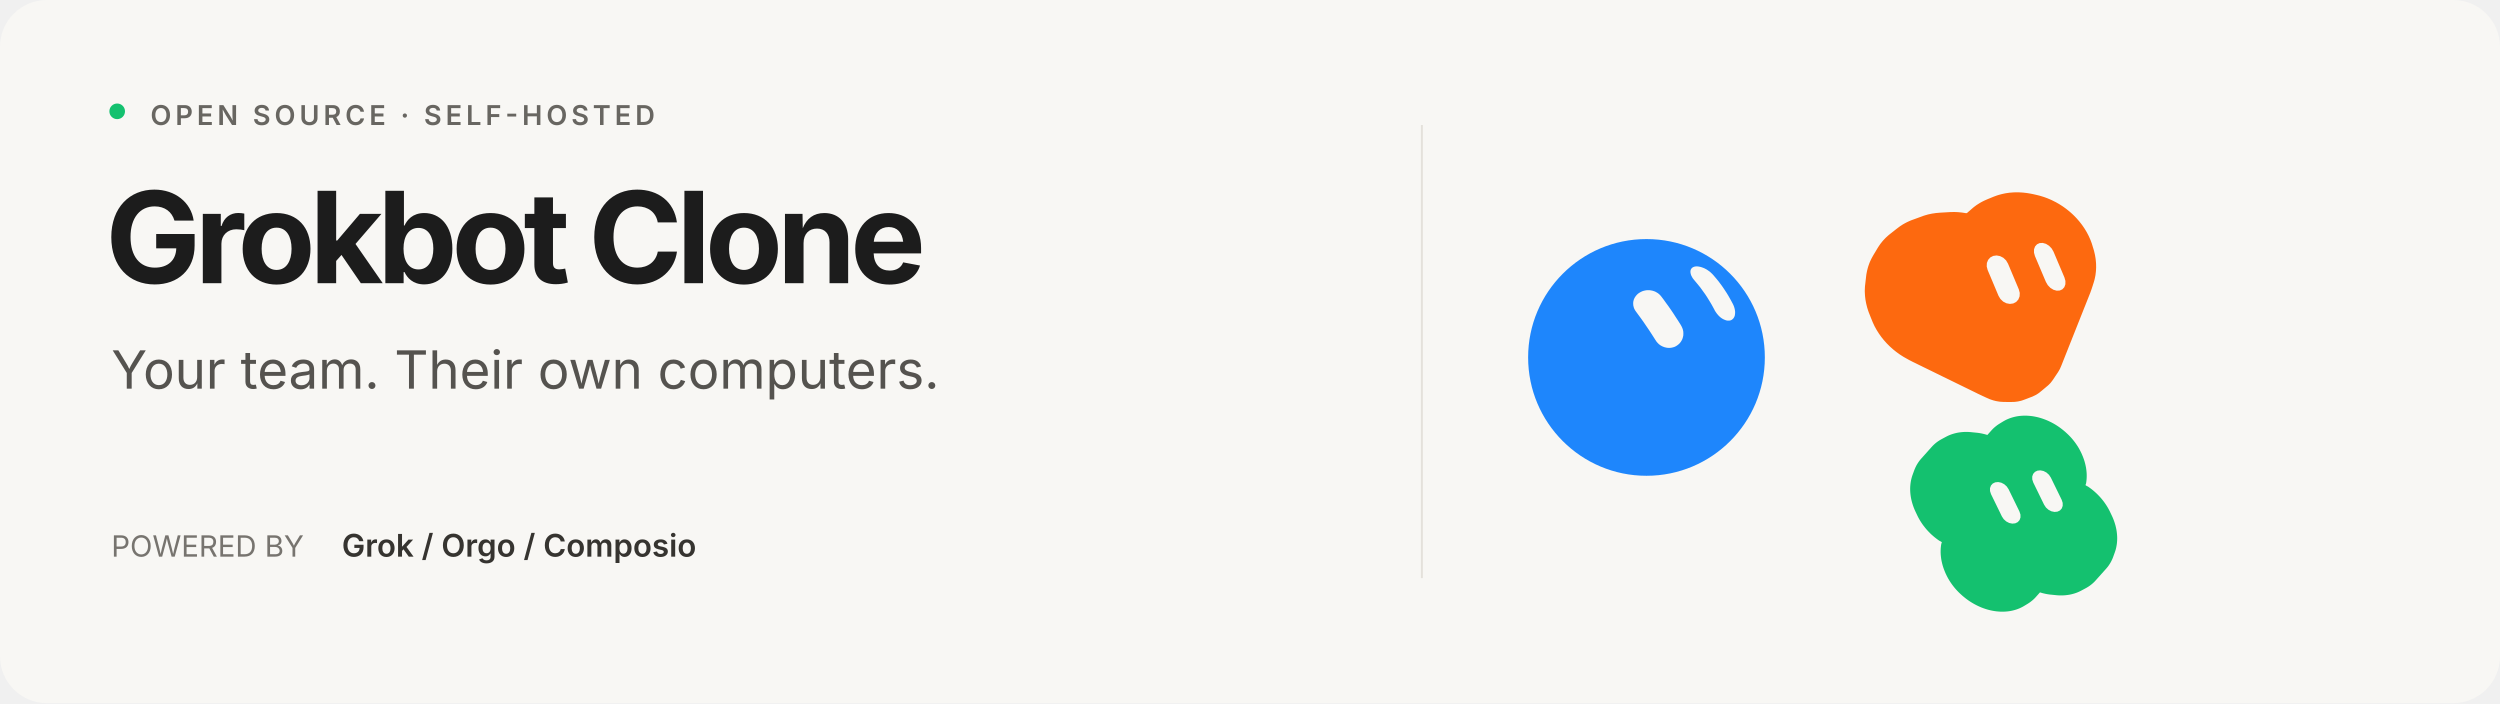
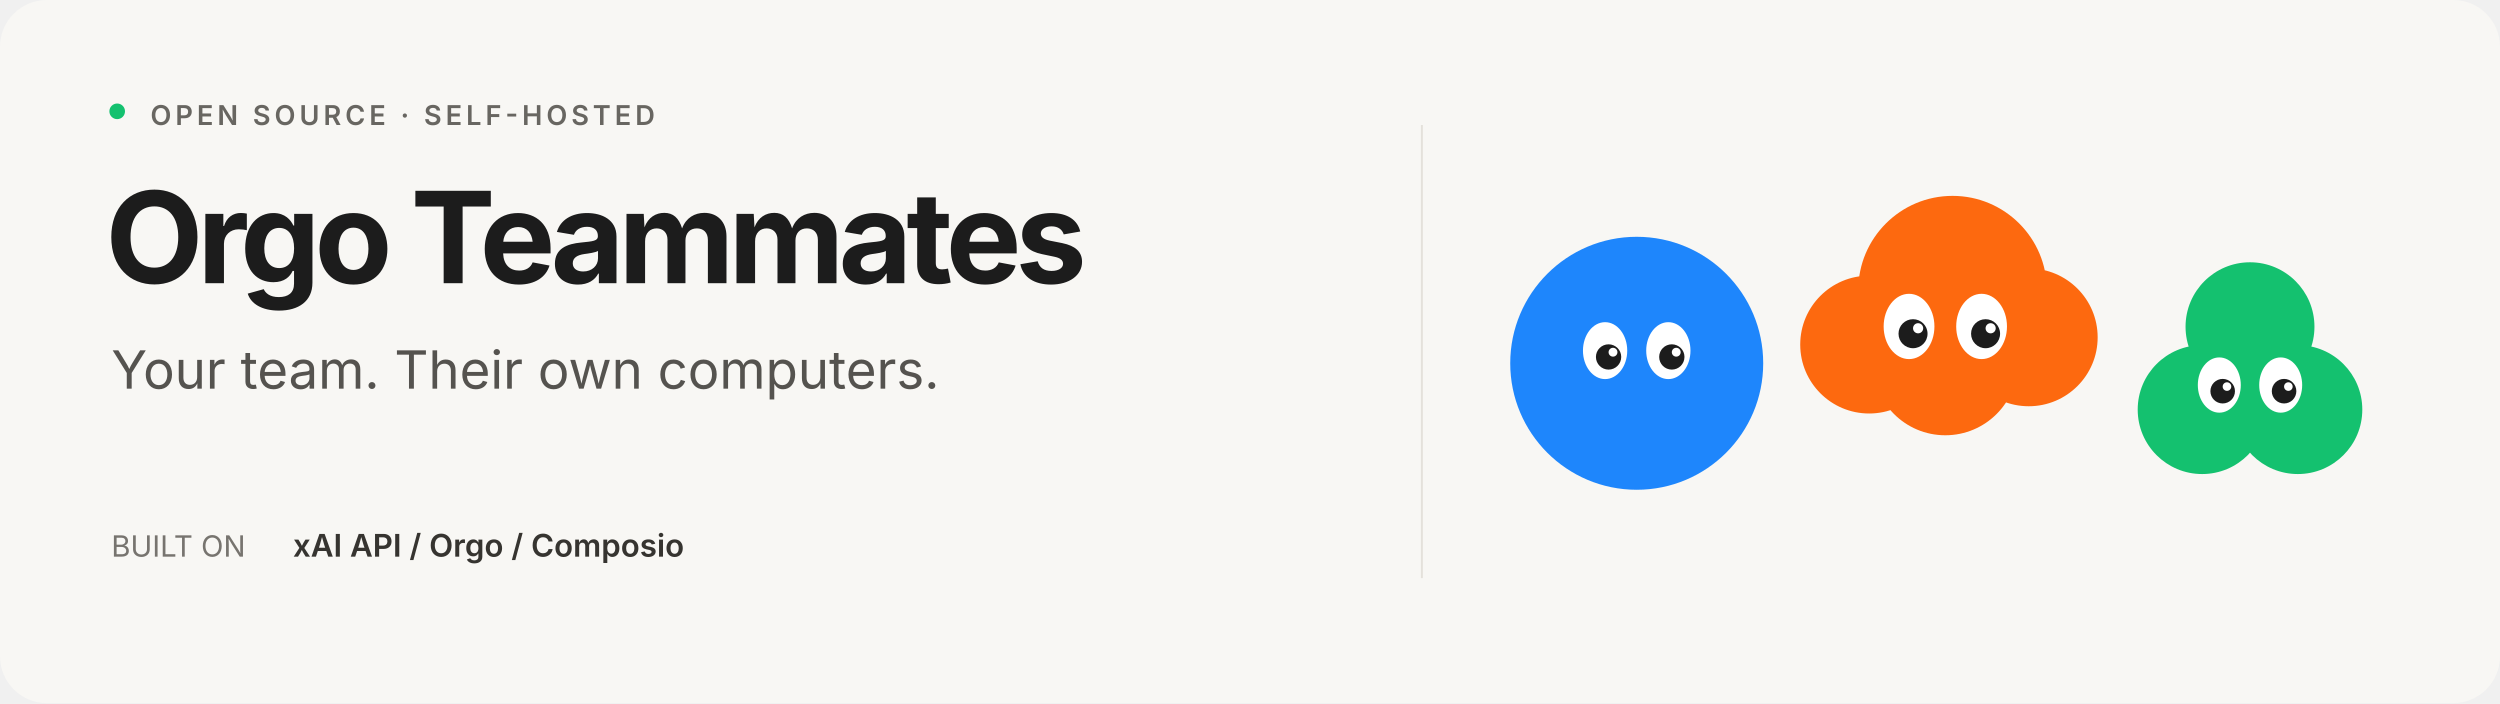
<svg xmlns="http://www.w3.org/2000/svg" width="1280" height="360" viewBox="0 0 1280 360" role="img" aria-labelledby="title desc">
  <rect width="1280" height="360" rx="24" fill="#F8F7F4" />
  <g font-family="Inter, -apple-system, BlinkMacSystemFont, 'Segoe UI', sans-serif">
    <rect x="56" y="53" width="8" height="8" rx="4" fill="#14C16F" />
    <text x="77" y="64" font-size="14" font-weight="600" letter-spacing="2" fill="#686661">OPEN SOURCE · SELF-HOSTED</text>
-     <text x="54" y="145" font-size="65" font-weight="700" letter-spacing="-3" fill="#1C1C1C">Grokbot Clone</text>
+     <text x="54" y="145" font-size="65" font-weight="700" letter-spacing="-3" fill="#1C1C1C">Orgo Teammates</text>
    <text x="57" y="199" font-size="27" fill="#55534F">Your team. Their own computers.</text>
-     <text x="57" y="285" font-size="15" fill="#77746F">POWERED BY</text>
-     <text x="175" y="285" font-size="16" font-weight="600" fill="#363430">Grok  /  Orgo  /  Composio</text>
+     <text x="57" y="285" font-size="15" fill="#77746F">BUILT ON</text>
+     <text x="150" y="285" font-size="16" font-weight="600" fill="#363430">xAI API  /  Orgo  /  Composio</text>
  </g>
  <path d="M728 64V296" stroke="#E4E1DB" />
-   <svg x="742" y="82" width="202" height="202" viewBox="0 0 55.2 55.2">
-     <path d="M44.16 27.6A16.56 16.56 0 0 0 27.6 11.04A16.56 16.56 0 0 0 11.04 27.6A16.56 16.56 0 0 0 27.6 44.16A16.56 16.56 0 0 0 44.16 27.6ZM32.43 25.38L32.57 25.14L32.66 24.91L32.71 24.72L32.75 24.53L32.76 24.28L32.75 24L32.7 23.74L32.62 23.5L32.52 23.28L32.4 23.06L32.01 22.44L31.74 22.03L31.34 21.41L31.07 21.01L30.66 20.42L30.38 20.04L29.97 19.47L29.69 19.1L29.54 18.92L29.37 18.75L29.18 18.6L28.96 18.47L28.87 18.42L28.71 18.35L28.46 18.27L28.27 18.23L28.08 18.2L27.81 18.19L27.63 18.2L27.53 18.21L27.28 18.26L27.04 18.33L26.82 18.43L26.61 18.55L26.42 18.68L26.25 18.84L26.09 19.03L25.95 19.24L25.89 19.36L25.82 19.53L25.76 19.77L25.75 19.84L25.74 19.98L25.74 20.11L25.76 20.36L25.84 20.66L25.9 20.81L26.01 21.01L26.14 21.2L26.55 21.76L26.83 22.14L27.24 22.72L27.51 23.12L27.92 23.72L28.19 24.13L28.59 24.75L28.85 25.16L28.99 25.37L29.15 25.56L29.33 25.74L29.54 25.9L29.77 26.03L29.93 26.1L30.15 26.18L30.47 26.25L30.62 26.26L30.76 26.27L31.03 26.25L31.28 26.2L31.51 26.13L31.72 26.03L31.92 25.9L32.11 25.75L32.28 25.58L32.43 25.38ZM38.52 22.33L38.73 22.41L38.92 22.45L39.09 22.45L39.26 22.44L39.41 22.4L39.54 22.33L39.67 22.23L39.78 22.11L39.87 21.96L39.91 21.87L39.95 21.77L39.99 21.52L40 21.33L40 21.19L39.97 20.96L39.92 20.73L39.85 20.5L39.76 20.27L39.65 20.05L39.42 19.62L39.06 18.98L38.81 18.57L38.41 17.96L38.14 17.57L37.71 16.99L37.41 16.62L36.95 16.08L36.79 15.91L36.61 15.74L36.48 15.62L36.2 15.42L35.97 15.27L35.83 15.2L35.7 15.13L35.63 15.1L35.39 15.01L35.21 14.95L35.08 14.92L34.86 14.88L34.66 14.86L34.48 14.87L34.31 14.9L34.17 14.95L34.04 15.02L33.93 15.11L33.85 15.23L33.82 15.28L33.78 15.37L33.75 15.52L33.75 15.64L33.76 15.77L33.8 15.95L33.84 16.08L33.87 16.15L33.97 16.35L34.08 16.53L34.22 16.71L34.37 16.89L34.67 17.25L35.12 17.8L35.4 18.19L35.82 18.77L36.09 19.18L36.47 19.8L36.72 20.22L37.07 20.86L37.18 21.08L37.32 21.29L37.47 21.5L37.64 21.7L37.83 21.89L38.02 22.05L38.17 22.15L38.32 22.24L38.52 22.33Z" fill="#1E86FC" fill-rule="evenodd" />
+   <svg x="770" y="118" width="136" height="136" viewBox="8 8 84 84">
+     <path d="M10 50a40 40 0 1 0 80 0a40 40 0 1 0 -80 0Z" fill="#1E86FC" />
+     <ellipse cx="40" cy="46" rx="7" ry="9" fill="#FFFFFF" />
+     <circle cx="41.1" cy="48" r="4" fill="#1C1C1C" />
+     <circle cx="42.5" cy="46.5" r="1.4" fill="#FFFFFF" />
+     <ellipse cx="60" cy="46" rx="7" ry="9" fill="#FFFFFF" />
+     <circle cx="61.1" cy="48" r="4" fill="#1C1C1C" />
+     <circle cx="62.5" cy="46.5" r="1.4" fill="#FFFFFF" />
  </svg>
-   <svg x="925" y="60" width="190" height="190" viewBox="-14.4 -14.4 172.8 172.8">
-     <path d="M115.83 72 115.6 72.57 115.38 73.14 115.15 73.7 114.93 74.25 114.71 74.8 114.5 75.34 114.28 75.89 114.07 76.42 113.86 76.95 113.65 77.48 113.44 78.01 113.23 78.53 113.03 79.05 112.82 79.57 112.62 80.08 112.42 80.59 112.21 81.1 112.01 81.61 111.81 82.11 111.61 82.61 111.41 83.12 111.21 83.62 111.02 84.11 110.82 84.61 110.62 85.11 110.42 85.61 110.23 86.1 110.03 86.6 109.83 87.09 109.64 87.59 109.44 88.09 109.24 88.58 109.05 89.08 108.85 89.58 108.65 90.07 108.45 90.57 108.25 91.07 108.05 91.58 107.85 92.08 107.65 92.58 107.45 93.09 107.25 93.6 107.05 94.11 106.84 94.63 106.64 95.14 106.43 95.66 106.22 96.19 106.01 96.71 105.8 97.24 105.59 97.78 105.38 98.31 105.16 98.86 104.95 99.4 104.73 99.95 104.51 100.51 104.29 101.07 104.05 101.63 103.81 102.19 103.57 102.75 103.28 103.28 102.98 103.8 102.67 104.32 102.34 104.82 102 105.32 101.66 105.83 101.32 106.33 100.98 106.85 100.64 107.36 100.29 107.88 99.92 108.38 99.54 108.88 99.15 109.37 98.72 109.81 98.29 110.25 97.83 110.66 97.36 111.05 96.89 111.45 96.42 111.84 95.94 112.24 95.46 112.64 94.98 113.04 94.49 113.43 94.01 113.83 93.5 114.2 92.98 114.54 92.45 114.87 91.89 115.15 91.33 115.42 90.77 115.69 90.19 115.91 89.61 116.13 89.03 116.35 88.45 116.58 87.86 116.8 87.28 117.02 86.7 117.23 86.11 117.44 85.52 117.63 84.91 117.77 84.3 117.91 83.69 118.02 83.07 118.1 82.45 118.17 81.82 118.19 81.19 118.21 80.57 118.22 79.94 118.22 79.32 118.21 78.7 118.21 78.08 118.2 77.47 118.2 76.85 118.17 76.24 118.13 75.63 118.09 75.02 118 74.41 117.9 73.8 117.79 73.2 117.64 72.6 117.49 72 117.3 71.41 117.1 70.82 116.9 70.25 116.64 69.67 116.39 69.11 116.14 68.55 115.88 67.99 115.62 67.44 115.37 66.9 115.11 66.36 114.86 65.82 114.6 65.29 114.35 64.77 114.09 64.25 113.83 63.73 113.58 63.22 113.33 62.7 113.08 62.2 112.83 61.69 112.58 61.19 112.34 60.69 112.09 60.2 111.85 59.7 111.61 59.21 111.37 58.72 111.13 58.23 110.89 57.74 110.65 57.25 110.41 56.77 110.18 56.29 109.94 55.8 109.7 55.32 109.47 54.84 109.23 54.35 108.99 53.87 108.76 53.39 108.52 52.91 108.29 52.43 108.05 51.94 107.81 51.46 107.58 50.97 107.34 50.49 107.1 50 106.86 49.51 106.63 49.02 106.39 48.53 106.15 48.04 105.9 47.54 105.66 47.05 105.42 46.55 105.17 46.04 104.93 45.54 104.68 45.03 104.43 44.52 104.18 44 103.93 43.48 103.67 42.96 103.42 42.43 103.16 41.9 102.9 41.36 102.64 40.82 102.37 40.27 102.11 39.72 101.84 39.17 101.56 38.6 101.29 38.03 101.01 37.46 100.73 36.88 100.44 36.29 100.15 35.69 99.86 35.08 99.57 34.48 99.26 33.87 98.95 33.25 98.63 32.65 98.29 32.04 97.95 31.43 97.6 30.8 97.25 30.2 96.87 29.59 96.48 28.98 96.09 28.4 95.67 27.81 95.25 27.22 94.81 26.66 94.36 26.08 93.9 25.53 93.42 24.98 92.93 24.43 92.44 23.9 91.92 23.38 91.4 22.85 90.87 22.36 90.31 21.86 89.76 21.37 89.19 20.91 88.6 20.43 88.01 19.99 87.4 19.56 86.79 19.13 86.17 18.73 85.53 18.32 84.89 17.94 84.23 17.58 83.57 17.21 82.9 16.89 82.21 16.57 81.53 16.26 80.83 15.98 80.12 15.69 79.41 15.4 78.7 15.12 77.98 14.83 77.25 14.54 76.52 14.28 75.78 14.04 75.04 13.8 74.29 13.61 73.53 13.42 72.77 13.25 72 13.11 71.23 12.97 70.45 12.88 69.68 12.79 68.9 12.74 68.12 12.7 67.33 12.67 66.55 12.7 65.77 12.73 64.98 12.78 64.2 12.87 63.43 12.96 62.65 13.05 61.87 13.14 61.09 13.23 60.31 13.32 59.53 13.42 58.75 13.57 57.97 13.72 57.2 13.91 56.43 14.11 55.67 14.34 54.92 14.6 54.18 14.87 53.44 15.18 52.71 15.51 52 15.86 51.29 16.24 50.6 16.63 49.91 17.03 49.23 17.44 48.56 17.84 47.89 18.24 47.22 18.64 46.55 19.06 45.89 19.49 45.25 19.93 44.61 20.42 43.99 20.9 43.39 21.42 42.8 21.96 42.23 22.5 41.67 23.09 41.14 23.67 40.61 24.28 40.11 24.9 39.63 25.51 39.14 26.12 38.67 26.72 38.19 27.32 37.72 27.93 37.25 28.53 36.8 29.14 36.35 29.78 35.94 30.41 35.53 31.08 35.15 31.74 34.79 32.42 34.44 33.12 34.12 33.81 33.81 34.52 33.53 35.24 33.27 35.96 33.01 36.66 32.75 37.36 32.5 38.05 32.24 38.73 32 39.41 31.75 40.08 31.5 40.76 31.29 41.45 31.09 42.14 30.89 42.84 30.74 43.54 30.59 44.24 30.46 44.96 30.36 45.66 30.25 46.37 30.18 47.08 30.12 47.79 30.06 48.49 30.02 49.19 29.98 49.87 29.94 50.55 29.9 51.22 29.86 51.88 29.82 52.54 29.78 53.2 29.77 53.85 29.76 54.5 29.75 55.16 29.78 55.8 29.81 56.45 29.85 57.1 29.92 57.74 29.98 58.38 30.07 59.01 30.17 59.64 30.27 60.23 30.26 60.7 29.84 61.19 29.42 61.68 29 62.17 28.56 62.67 28.13 63.19 27.68 63.71 27.27 64.25 26.87 64.79 26.47 65.35 26.12 65.91 25.76 66.49 25.41 67.07 25.09 67.66 24.78 68.26 24.48 68.87 24.21 69.48 23.94 70.1 23.67 70.73 23.42 71.36 23.16 72 22.9 72.65 22.63 73.3 22.39 73.96 22.15 74.62 21.92 75.29 21.73 75.97 21.54 76.65 21.37 77.34 21.22 78.03 21.07 78.72 20.96 79.41 20.86 80.12 20.76 80.81 20.71 81.52 20.65 82.22 20.61 82.93 20.6 83.63 20.59 84.34 20.59 85.05 20.63 85.76 20.67 86.46 20.72 87.17 20.8 87.87 20.88 88.58 20.98 89.28 21.1 89.98 21.22 90.68 21.36 91.38 21.51 92.08 21.67 92.78 21.83 93.48 22 94.18 22.18 94.87 22.39 95.56 22.6 96.25 22.82 96.93 23.07 97.61 23.32 98.28 23.6 98.95 23.88 99.61 24.17 100.26 24.49 100.91 24.82 101.56 25.14 102.2 25.5 102.83 25.86 103.46 26.23 104.07 26.63 104.68 27.02 105.28 27.43 105.87 27.86 106.46 28.29 107.03 28.74 107.6 29.2 108.16 29.66 108.71 30.14 109.25 30.63 109.78 31.13 110.3 31.64 110.81 32.17 111.31 32.69 111.79 33.24 112.27 33.79 112.74 34.34 113.18 34.92 113.63 35.49 114.06 36.08 114.47 36.68 114.88 37.28 115.27 37.89 115.64 38.51 116.01 39.13 116.35 39.78 116.69 40.42 117.01 41.06 117.31 41.73 117.6 42.38 117.88 43.05 118.13 43.73 118.38 44.41 118.59 45.1 118.8 45.79 119.01 46.47 119.22 47.16 119.42 47.84 119.58 48.53 119.75 49.23 119.9 49.92 120.01 50.62 120.13 51.32 120.22 52.03 120.28 52.74 120.35 53.44 120.38 54.15 120.39 54.86 120.4 55.57 120.37 56.28 120.33 56.99 120.27 57.7 120.18 58.41 120.1 59.11 119.96 59.82 119.82 60.52 119.66 61.22 119.47 61.91 119.27 62.6 119.05 63.28 118.84 63.95 118.62 64.62 118.41 65.27 118.19 65.92 117.96 66.56 117.74 67.19 117.49 67.82 117.24 68.44 117 69.05 116.76 69.65 116.52 70.25 116.29 70.84 116.06 71.42Z M74.95 68.78 74.69 68.17 74.44 67.57 74.19 66.97 73.93 66.37 73.68 65.77 73.43 65.16 73.17 64.56 72.92 63.96 72.67 63.36 72.41 62.76 72.16 62.15 71.91 61.55 71.65 60.95 71.4 60.35 71.15 59.75 70.89 59.14 70.64 58.54 70.38 57.94 70.13 57.34 69.88 56.74 69.45 55.1 69.53 53.48 70.11 52.04 71.13 50.9 72.48 50.2 74.05 49.98 75.67 50.29 77.19 51.07 78.46 52.27 79.34 53.76 79.6 54.36 79.85 54.96 80.11 55.56 80.36 56.17 80.61 56.77 80.87 57.37 81.12 57.97 81.37 58.57 81.63 59.18 81.88 59.78 82.13 60.38 82.39 60.98 82.64 61.58 82.89 62.19 83.15 62.79 83.4 63.39 83.65 63.99 83.91 64.59 84.16 65.2 84.41 65.8 84.84 67.43 84.76 69.05 84.18 70.5 83.17 71.63 81.81 72.34 80.24 72.55 78.62 72.25 77.1 71.46 75.84 70.26Z M97.01 62.3 96.75 61.7 96.5 61.1 96.24 60.5 95.99 59.9 95.73 59.3 95.48 58.7 95.22 58.1 94.97 57.5 94.72 56.9 94.46 56.3 94.21 55.7 93.95 55.09 93.7 54.49 93.44 53.89 93.19 53.29 92.93 52.69 92.68 52.09 92.42 51.49 92.17 50.89 91.91 50.29 91.47 48.68 91.48 47.13 91.97 45.79 92.87 44.79 94.1 44.22 95.54 44.15 97.05 44.58 98.48 45.47 99.69 46.72 100.56 48.23 100.81 48.83 101.07 49.43 101.32 50.03 101.58 50.63 101.83 51.24 102.09 51.84 102.34 52.44 102.59 53.04 102.85 53.64 103.1 54.24 103.36 54.84 103.61 55.44 103.87 56.04 104.12 56.64 104.38 57.24 104.63 57.84 104.89 58.45 105.14 59.05 105.4 59.65 105.65 60.25 106.1 61.86 106.08 63.41 105.6 64.75 104.69 65.75 103.46 66.32 102.02 66.39 100.52 65.96 99.09 65.07 97.88 63.81Z" fill="#FD690F" fill-rule="evenodd" />
+   <svg x="918" y="78" width="156" height="156" viewBox="8 8 84 84">
+     <path d="M10 61a19 19 0 1 0 38 0a19 19 0 1 0 -38 0ZM26 46a26 26 0 1 0 52 0a26 26 0 1 0 -52 0ZM54 59a19 19 0 1 0 38 0a19 19 0 1 0 -38 0ZM30 66a20 20 0 1 0 40 0a20 20 0 1 0 -40 0Z" fill="#FD690F" />
+     <ellipse cx="40" cy="56" rx="7" ry="9" fill="#FFFFFF" />
+     <circle cx="41.1" cy="58" r="4" fill="#1C1C1C" />
+     <circle cx="42.5" cy="56.5" r="1.4" fill="#FFFFFF" />
+     <ellipse cx="60" cy="56" rx="7" ry="9" fill="#FFFFFF" />
+     <circle cx="61.1" cy="58" r="4" fill="#1C1C1C" />
+     <circle cx="62.5" cy="56.5" r="1.4" fill="#FFFFFF" />
  </svg>
-   <svg x="945" y="177" width="172" height="172" viewBox="-14.4 -14.4 172.8 172.8">
-     <path d="M91.45 113.68 90.54 113.59 89.62 113.46 88.7 113.3 87.79 113.1 86.87 112.88 85.96 112.62 85.54 112.48 83.16 115.14 82.56 115.76 81.93 116.34 81.27 116.89 80.59 117.42 79.88 117.92 79.15 118.39 77.36 119.47 76.61 119.9 75.84 120.29 75.05 120.66 74.23 120.99 73.4 121.29 72.54 121.55 71.67 121.78 70.78 121.98 69.88 122.14 68.96 122.26 68.03 122.35 67.09 122.4 66.13 122.42 65.17 122.4 64.21 122.34 63.23 122.25 62.26 122.12 61.27 121.96 60.29 121.76 59.31 121.53 58.33 121.26 57.35 120.95 56.38 120.62 55.41 120.25 54.45 119.84 53.5 119.4 52.56 118.93 51.63 118.43 50.71 117.9 49.8 117.34 48.91 116.75 48.04 116.13 47.18 115.48 46.35 114.81 45.53 114.12 44.74 113.4 44.48 113.16 43.74 112.45 43.03 111.72 42.34 110.97 41.68 110.21 41.04 109.42 40.43 108.62 39.85 107.8 39.29 106.97 38.76 106.13 38.26 105.27 37.8 104.4 37.36 103.53 36.95 102.65 36.58 101.76 36.44 101.42 36.08 100.48 35.75 99.54 35.46 98.59 35.21 97.64 34.99 96.69 34.8 95.75 34.66 94.81 34.55 93.87 34.47 92.94 34.43 92.01 34.43 91.09 34.46 90.18 34.53 89.29 34.63 88.4 34.77 87.53 35.06 86.7 34.64 86.38 33.69 85.88 32.88 85.31 32.08 84.71 31.3 84.1 30.53 83.45 29.78 82.79 29.05 82.1 28.35 81.38 27.66 80.65 27 79.9 26.36 79.13 25.74 78.34 25.15 77.54 24.59 76.72 24.05 75.88 23.54 75.03 23.06 74.17 22.61 73.3 21.76 71.51 21.32 70.58 20.91 69.65 20.54 68.71 20.2 67.76 19.9 66.81 19.63 65.86 19.39 64.9 19.19 63.95 19.03 62.99 18.91 62.04 18.82 61.09 18.77 60.15 18.75 59.21 18.78 58.28 18.84 57.37 18.94 56.46 19.07 55.56 19.24 54.67 19.45 53.81 19.69 52.95 19.97 52.12 20.78 49.88 21.1 49.05 21.46 48.24 21.84 47.45 22.27 46.68 22.73 45.94 23.22 45.21 23.74 44.52 24.3 43.85 29.69 37.82 30.27 37.18 30.89 36.57 31.54 35.98 32.21 35.43 32.91 34.91 33.64 34.42 34.39 33.96 35.17 33.53 37.45 32.31 38.23 31.92 39.04 31.57 39.86 31.25 40.71 30.97 41.57 30.72 42.45 30.5 43.34 30.32 44.25 30.18 45.17 30.07 46.1 29.99 47.04 29.95 47.98 29.95 48.94 29.98 49.89 30.05 52.55 30.32 53.46 30.41 54.38 30.54 55.3 30.7 56.22 30.9 57.13 31.12 58.04 31.38 58.46 31.52 60.84 28.86 61.44 28.24 62.07 27.66 62.73 27.11 63.41 26.58 64.12 26.08 64.85 25.62 66.64 24.53 67.39 24.1 68.16 23.7 68.96 23.34 69.77 23.01 70.61 22.71 71.46 22.45 72.33 22.22 73.22 22.02 74.12 21.86 75.04 21.74 75.97 21.65 76.92 21.6 77.86 21.58 78.83 21.6 79.79 21.66 80.77 21.75 81.75 21.87 82.73 22.04 83.71 22.24 84.69 22.47 85.67 22.74 86.65 23.05 87.62 23.39 88.59 23.76 89.55 24.16 90.5 24.6 91.45 25.07 92.38 25.57 93.3 26.1 94.2 26.66 95.09 27.25 95.96 27.87 96.82 28.52 97.65 29.19 98.47 29.88 99.26 30.6 99.52 30.84 100.26 31.55 100.97 32.28 101.66 33.02 102.32 33.79 102.96 34.58 103.57 35.38 104.15 36.2 104.71 37.03 105.24 37.87 105.74 38.73 106.2 39.6 106.64 40.47 107.05 41.35 107.42 42.24 107.57 42.58 107.92 43.52 108.25 44.46 108.54 45.41 108.79 46.36 109.01 47.31 109.2 48.25 109.34 49.19 109.45 50.13 109.53 51.07 109.57 51.99 109.57 52.91 109.54 53.82 109.47 54.71 109.37 55.6 109.23 56.47 108.94 57.3 109.36 57.62 110.31 58.12 111.12 58.69 111.92 59.28 112.7 59.9 113.47 60.55 114.22 61.22 114.95 61.91 115.65 62.62 116.34 63.35 117 64.1 117.64 64.87 118.26 65.66 118.85 66.47 119.41 67.29 119.95 68.12 120.46 68.97 120.94 69.83 121.39 70.7 122.24 72.49 122.68 73.42 123.09 74.35 123.46 75.29 123.8 76.24 124.1 77.19 124.38 78.14 124.61 79.1 124.81 80.05 124.97 81.01 125.09 81.96 125.18 82.91 125.23 83.85 125.25 84.79 125.22 85.72 125.16 86.63 125.07 87.55 124.93 88.44 124.76 89.33 124.56 90.2 124.31 91.05 124.03 91.88 123.23 94.12 122.91 94.95 122.55 95.76 122.16 96.55 121.73 97.32 121.27 98.06 120.78 98.79 120.26 99.48 119.7 100.15 114.31 106.18 113.73 106.82 113.11 107.43 112.47 108.01 111.79 108.57 111.09 109.09 110.36 109.58 109.61 110.04 108.83 110.47 106.55 111.69 105.77 112.07 104.96 112.43 104.13 112.75 103.29 113.03 102.43 113.28 101.55 113.5 100.66 113.68 99.75 113.82 98.83 113.93 97.9 114.01 96.97 114.05 96.02 114.05 95.06 114.02 94.11 113.95Z M65.93 73.41 65.65 72.84 65.37 72.27 65.1 71.69 64.82 71.12 64.54 70.55 64.26 69.97 63.98 69.4 63.7 68.83 63.42 68.25 63.14 67.68 62.86 67.1 62.58 66.53 62.3 65.96 62.02 65.38 61.74 64.81 61.46 64.24 61.18 63.66 60.9 63.09 60.62 62.52 60.34 61.94 59.84 60.39 59.82 58.88 60.31 57.53 61.23 56.5 62.52 55.88 64.03 55.73 65.63 56.06 67.15 56.85 68.44 58.01 69.39 59.44 69.67 60.01 69.95 60.59 70.23 61.16 70.51 61.73 70.79 62.31 71.07 62.88 71.35 63.45 71.63 64.03 71.91 64.6 72.19 65.17 72.47 65.75 72.75 66.32 73.03 66.89 73.31 67.47 73.59 68.04 73.87 68.62 74.15 69.19 74.43 69.76 74.71 70.34 74.98 70.91 75.49 72.46 75.5 73.98 75.02 75.32 74.09 76.35 72.81 76.97 71.29 77.12 69.7 76.79 68.18 76 66.88 74.84Z M87.66 67.4 87.38 66.83 87.1 66.26 86.82 65.68 86.54 65.11 86.26 64.54 85.98 63.96 85.7 63.39 85.42 62.82 85.14 62.24 84.86 61.67 84.58 61.09 84.3 60.52 84.02 59.95 83.74 59.37 83.46 58.8 83.18 58.23 82.9 57.65 82.62 57.08 82.34 56.51 82.06 55.93 81.56 54.38 81.55 52.87 82.03 51.52 82.96 50.49 84.24 49.87 85.75 49.72 87.35 50.05 88.87 50.84 90.16 52 91.11 53.43 91.39 54 91.67 54.57 91.95 55.15 92.23 55.72 92.51 56.3 92.79 56.87 93.07 57.44 93.35 58.02 93.63 58.59 93.91 59.16 94.19 59.74 94.47 60.31 94.75 60.88 95.03 61.46 95.31 62.03 95.59 62.61 95.87 63.18 96.15 63.75 96.43 64.33 96.71 64.9 97.21 66.45 97.22 67.97 96.74 69.31 95.81 70.34 94.53 70.96 93.01 71.11 91.42 70.78 89.9 69.99 88.6 68.83Z" fill="#14C16F" fill-rule="evenodd" />
+   <svg x="1086" y="128" width="132" height="132" viewBox="8 8 84 84">
+     <path d="M29 33a21 21 0 1 0 42 0a21 21 0 1 0 -42 0ZM44.59 60a21 21 0 1 0 42 0a21 21 0 1 0 -42 0ZM13.41 60a21 21 0 1 0 42 0a21 21 0 1 0 -42 0ZM32 51a18 18 0 1 0 36 0a18 18 0 1 0 -36 0Z" fill="#14C16F" />
+     <ellipse cx="40" cy="52" rx="7" ry="9" fill="#FFFFFF" />
+     <circle cx="41.1" cy="54" r="4" fill="#1C1C1C" />
+     <circle cx="42.5" cy="52.5" r="1.4" fill="#FFFFFF" />
+     <ellipse cx="60" cy="52" rx="7" ry="9" fill="#FFFFFF" />
+     <circle cx="61.1" cy="54" r="4" fill="#1C1C1C" />
+     <circle cx="62.5" cy="52.5" r="1.4" fill="#FFFFFF" />
  </svg>
</svg>
